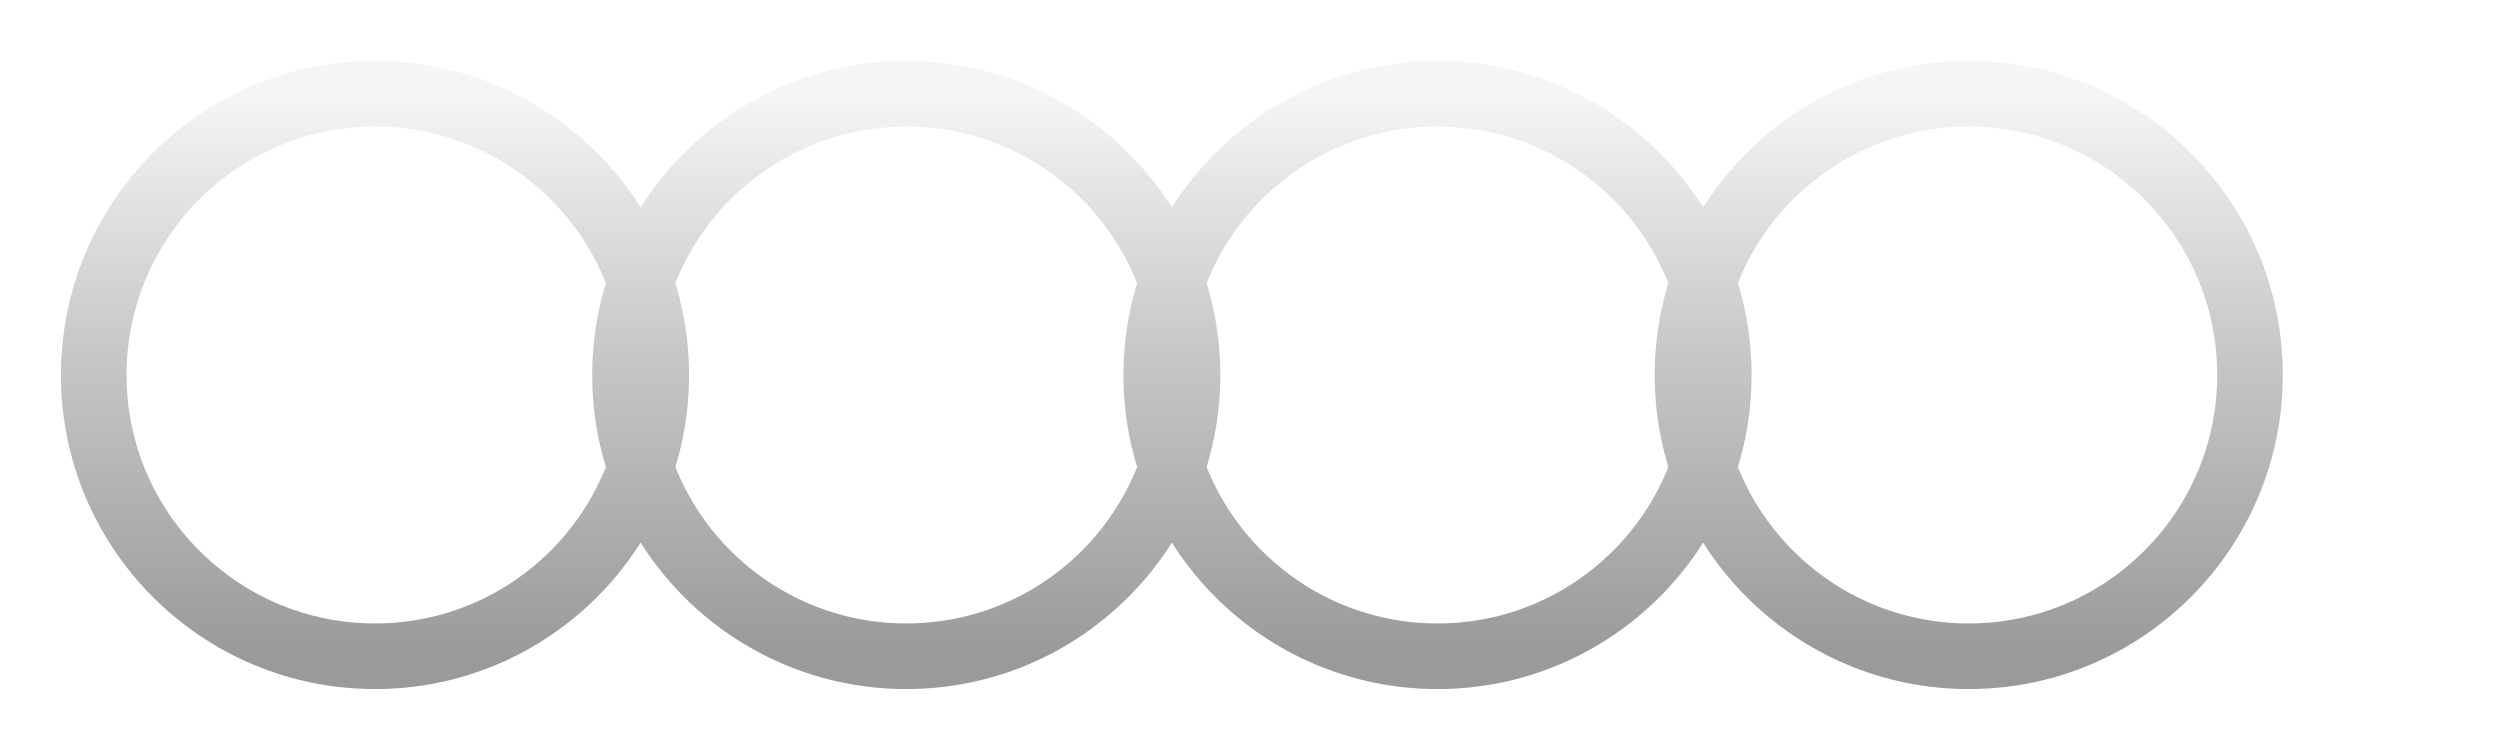
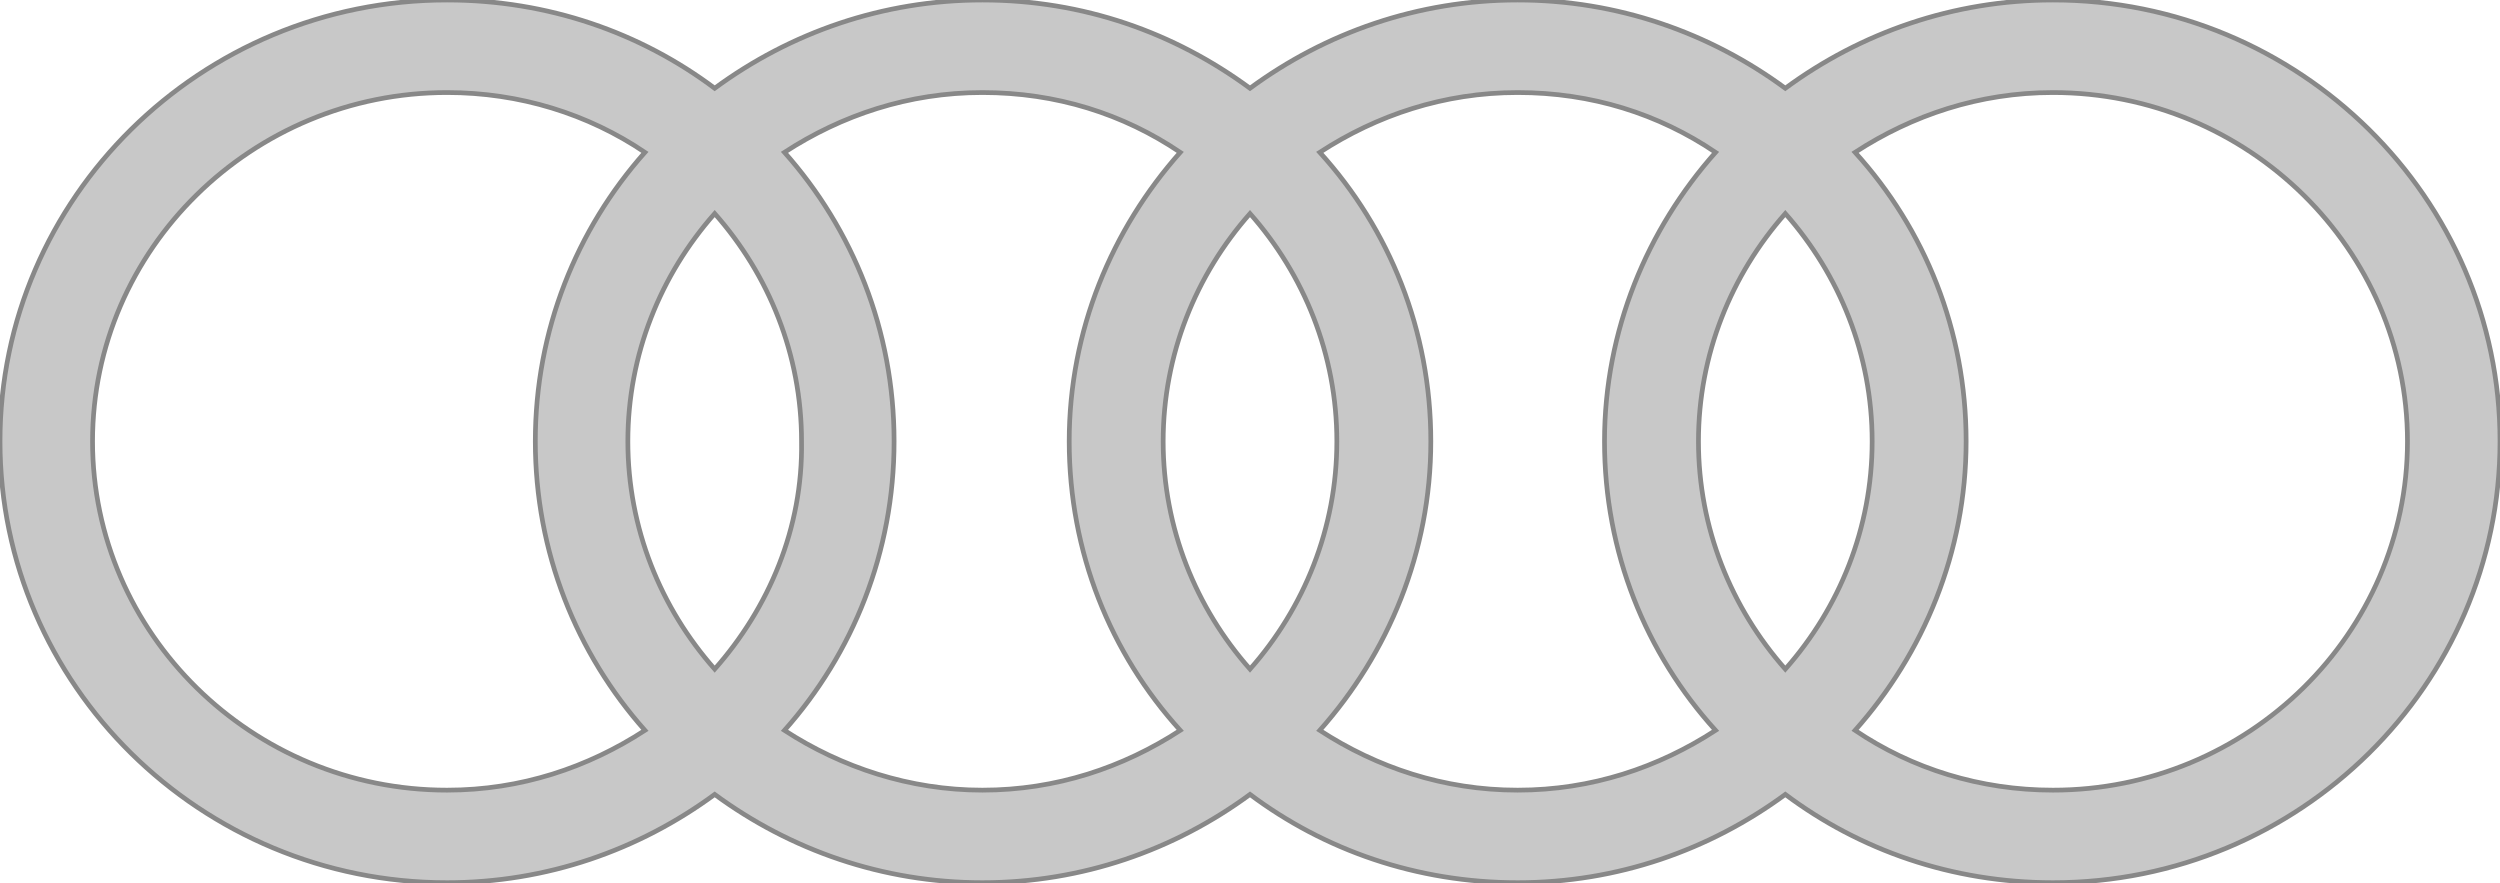
- <svg xmlns="http://www.w3.org/2000/svg" viewBox="0 0 160 48">
-   <defs>
-     <linearGradient id="s" x1="0%" y1="0%" x2="0%" y2="100%">
-       <stop offset="0%" stop-color="#f5f5f5" />
-       <stop offset="45%" stop-color="#c8c8c8" />
-       <stop offset="100%" stop-color="#9a9a9a" />
-     </linearGradient>
-   </defs>
-   <g fill="none" stroke="url(#s)" stroke-width="4.2">
-     <circle cx="24" cy="24" r="18" />
-     <circle cx="58" cy="24" r="18" />
-     <circle cx="92" cy="24" r="18" />
-     <circle cx="126" cy="24" r="18" />
+ <svg xmlns="http://www.w3.org/2000/svg" viewBox="0 0 264.583 93.418" id="svg8">
+   <g id="layer1" transform="translate(0,-203.5822)">
+     <path id="path36902" d="m 217.272,203.582 c -10.547,0 -20.341,3.465 -28.327,9.342 -7.986,-5.876 -17.78,-9.342 -28.327,-9.342 -10.547,0 -20.341,3.465 -28.327,9.342 -7.986,-5.876 -17.629,-9.342 -28.327,-9.342 -10.547,0 -20.341,3.465 -28.327,9.342 -7.835,-5.876 -17.629,-9.342 -28.327,-9.342 C 21.245,203.582 0,224.526 0,250.291 c 0,25.765 21.245,46.709 47.312,46.709 10.547,0 20.341,-3.466 28.327,-9.342 7.986,5.876 17.78,9.342 28.327,9.342 10.547,0 20.341,-3.466 28.327,-9.342 7.835,5.876 17.629,9.342 28.327,9.342 10.547,0 20.341,-3.466 28.327,-9.342 7.835,5.876 17.629,9.342 28.327,9.342 26.067,0 47.312,-20.944 47.312,-46.709 0,-25.765 -21.245,-46.709 -47.312,-46.709 z m -28.327,70.817 c -5.726,-6.479 -9.191,-14.917 -9.191,-24.108 0,-9.191 3.465,-17.629 9.191,-24.108 5.726,6.479 9.191,14.917 9.191,24.108 0,9.191 -3.465,17.629 -9.191,24.108 z m -56.653,0 c -5.726,-6.479 -9.191,-14.917 -9.191,-24.108 0,-9.191 3.466,-17.629 9.191,-24.108 5.726,6.479 9.191,14.917 9.191,24.108 0,9.191 -3.465,17.629 -9.191,24.108 z m -56.653,0 c -5.726,-6.479 -9.191,-14.917 -9.191,-24.108 0,-9.191 3.465,-17.629 9.191,-24.108 5.726,6.479 9.191,14.917 9.191,24.108 0.151,9.191 -3.465,17.629 -9.191,24.108 z M 9.794,250.291 c 0,-20.341 16.875,-36.915 37.518,-36.915 7.684,0 14.917,2.26 20.944,6.328 -7.232,8.136 -11.602,18.834 -11.602,30.587 0,11.753 4.37,22.45 11.602,30.587 -6.027,3.918 -13.109,6.328 -20.944,6.328 -20.642,0 -37.518,-16.574 -37.518,-36.915 z m 73.228,30.587 c 7.232,-8.136 11.602,-18.834 11.602,-30.587 0,-11.753 -4.37,-22.45 -11.602,-30.587 6.027,-3.918 13.109,-6.328 20.944,-6.328 7.835,0 14.917,2.26 20.944,6.328 -7.232,8.136 -11.753,18.834 -11.753,30.587 0,11.753 4.37,22.45 11.753,30.587 -6.027,3.918 -13.109,6.328 -20.944,6.328 -7.684,0 -14.917,-2.411 -20.944,-6.328 z m 56.653,0 c 7.232,-8.136 11.753,-18.834 11.753,-30.587 0,-11.753 -4.37,-22.45 -11.753,-30.587 6.027,-3.918 13.109,-6.328 20.944,-6.328 7.835,0 14.917,2.26 20.944,6.328 -7.232,8.136 -11.753,18.834 -11.753,30.587 0,11.753 4.37,22.45 11.753,30.587 -6.027,3.918 -13.109,6.328 -20.944,6.328 -7.835,0 -14.917,-2.411 -20.944,-6.328 z m 77.597,6.328 c -7.684,0 -14.917,-2.26 -20.944,-6.328 7.232,-8.136 11.753,-18.834 11.753,-30.587 0,-11.753 -4.37,-22.45 -11.753,-30.587 6.027,-3.918 13.109,-6.328 20.944,-6.328 20.642,0 37.518,16.574 37.518,36.915 0,20.341 -16.876,36.915 -37.518,36.915 z" fill="#c8c8c8" stroke="#888" stroke-width="0.5" />
  </g>
</svg>
